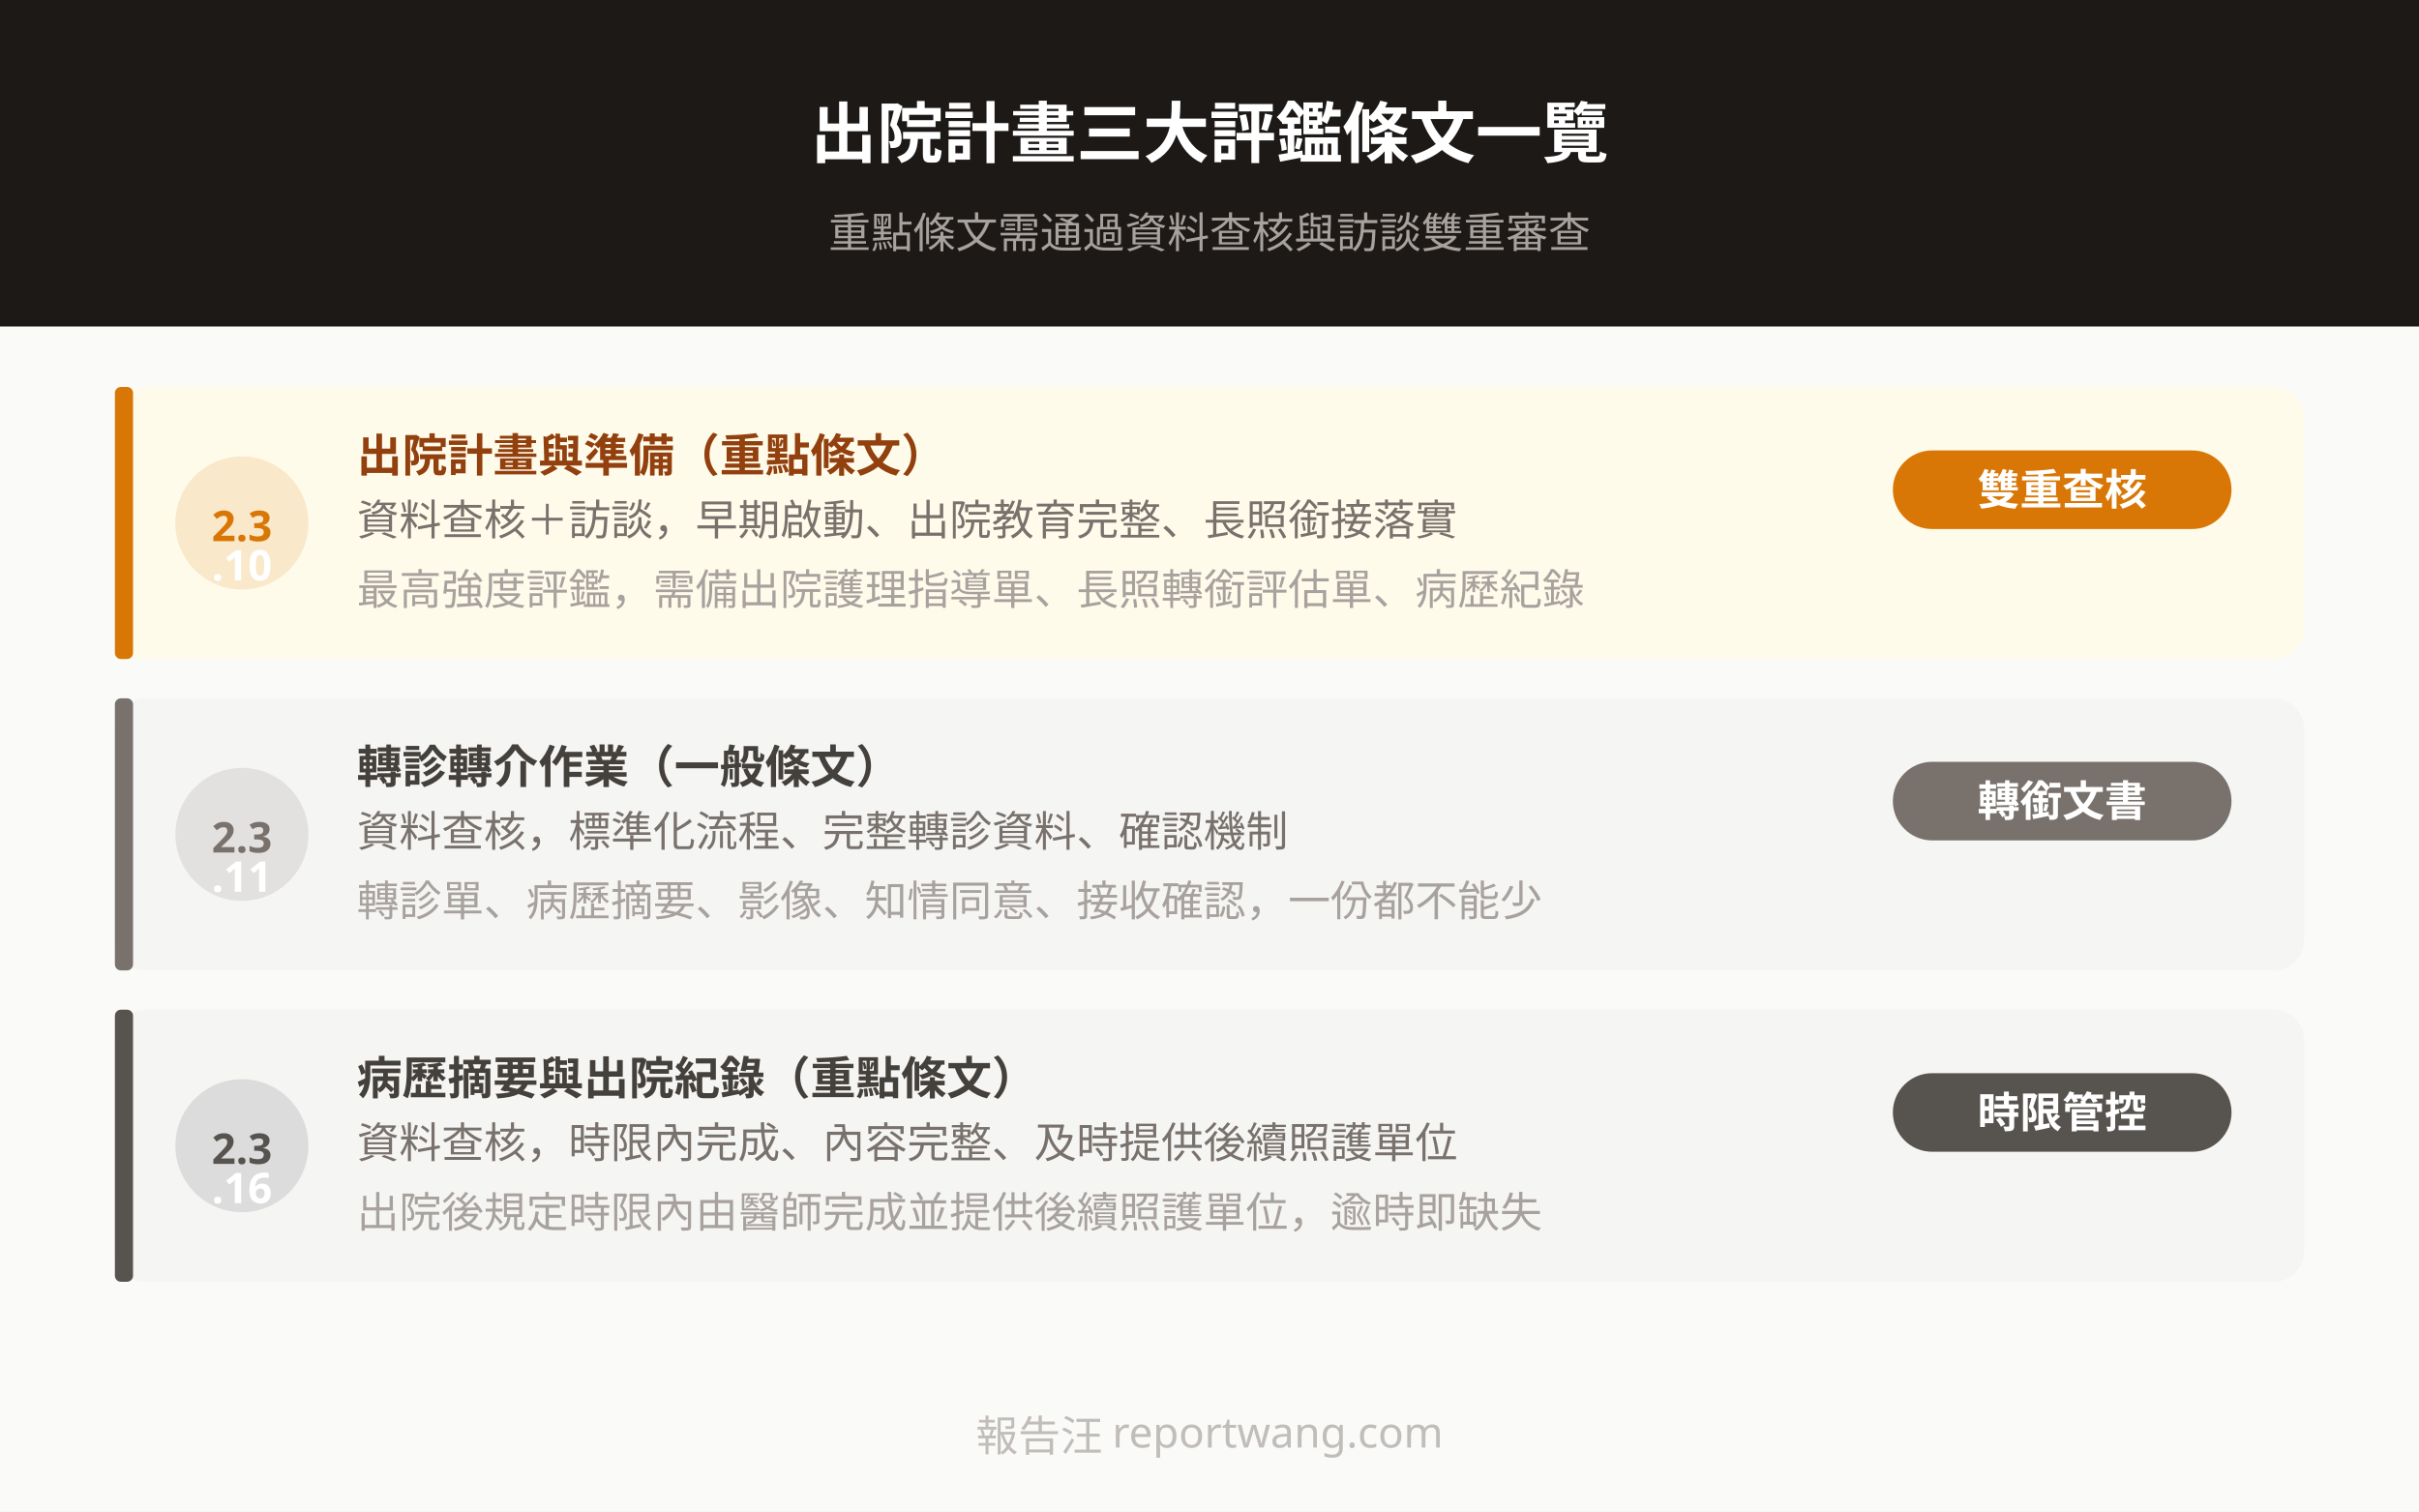
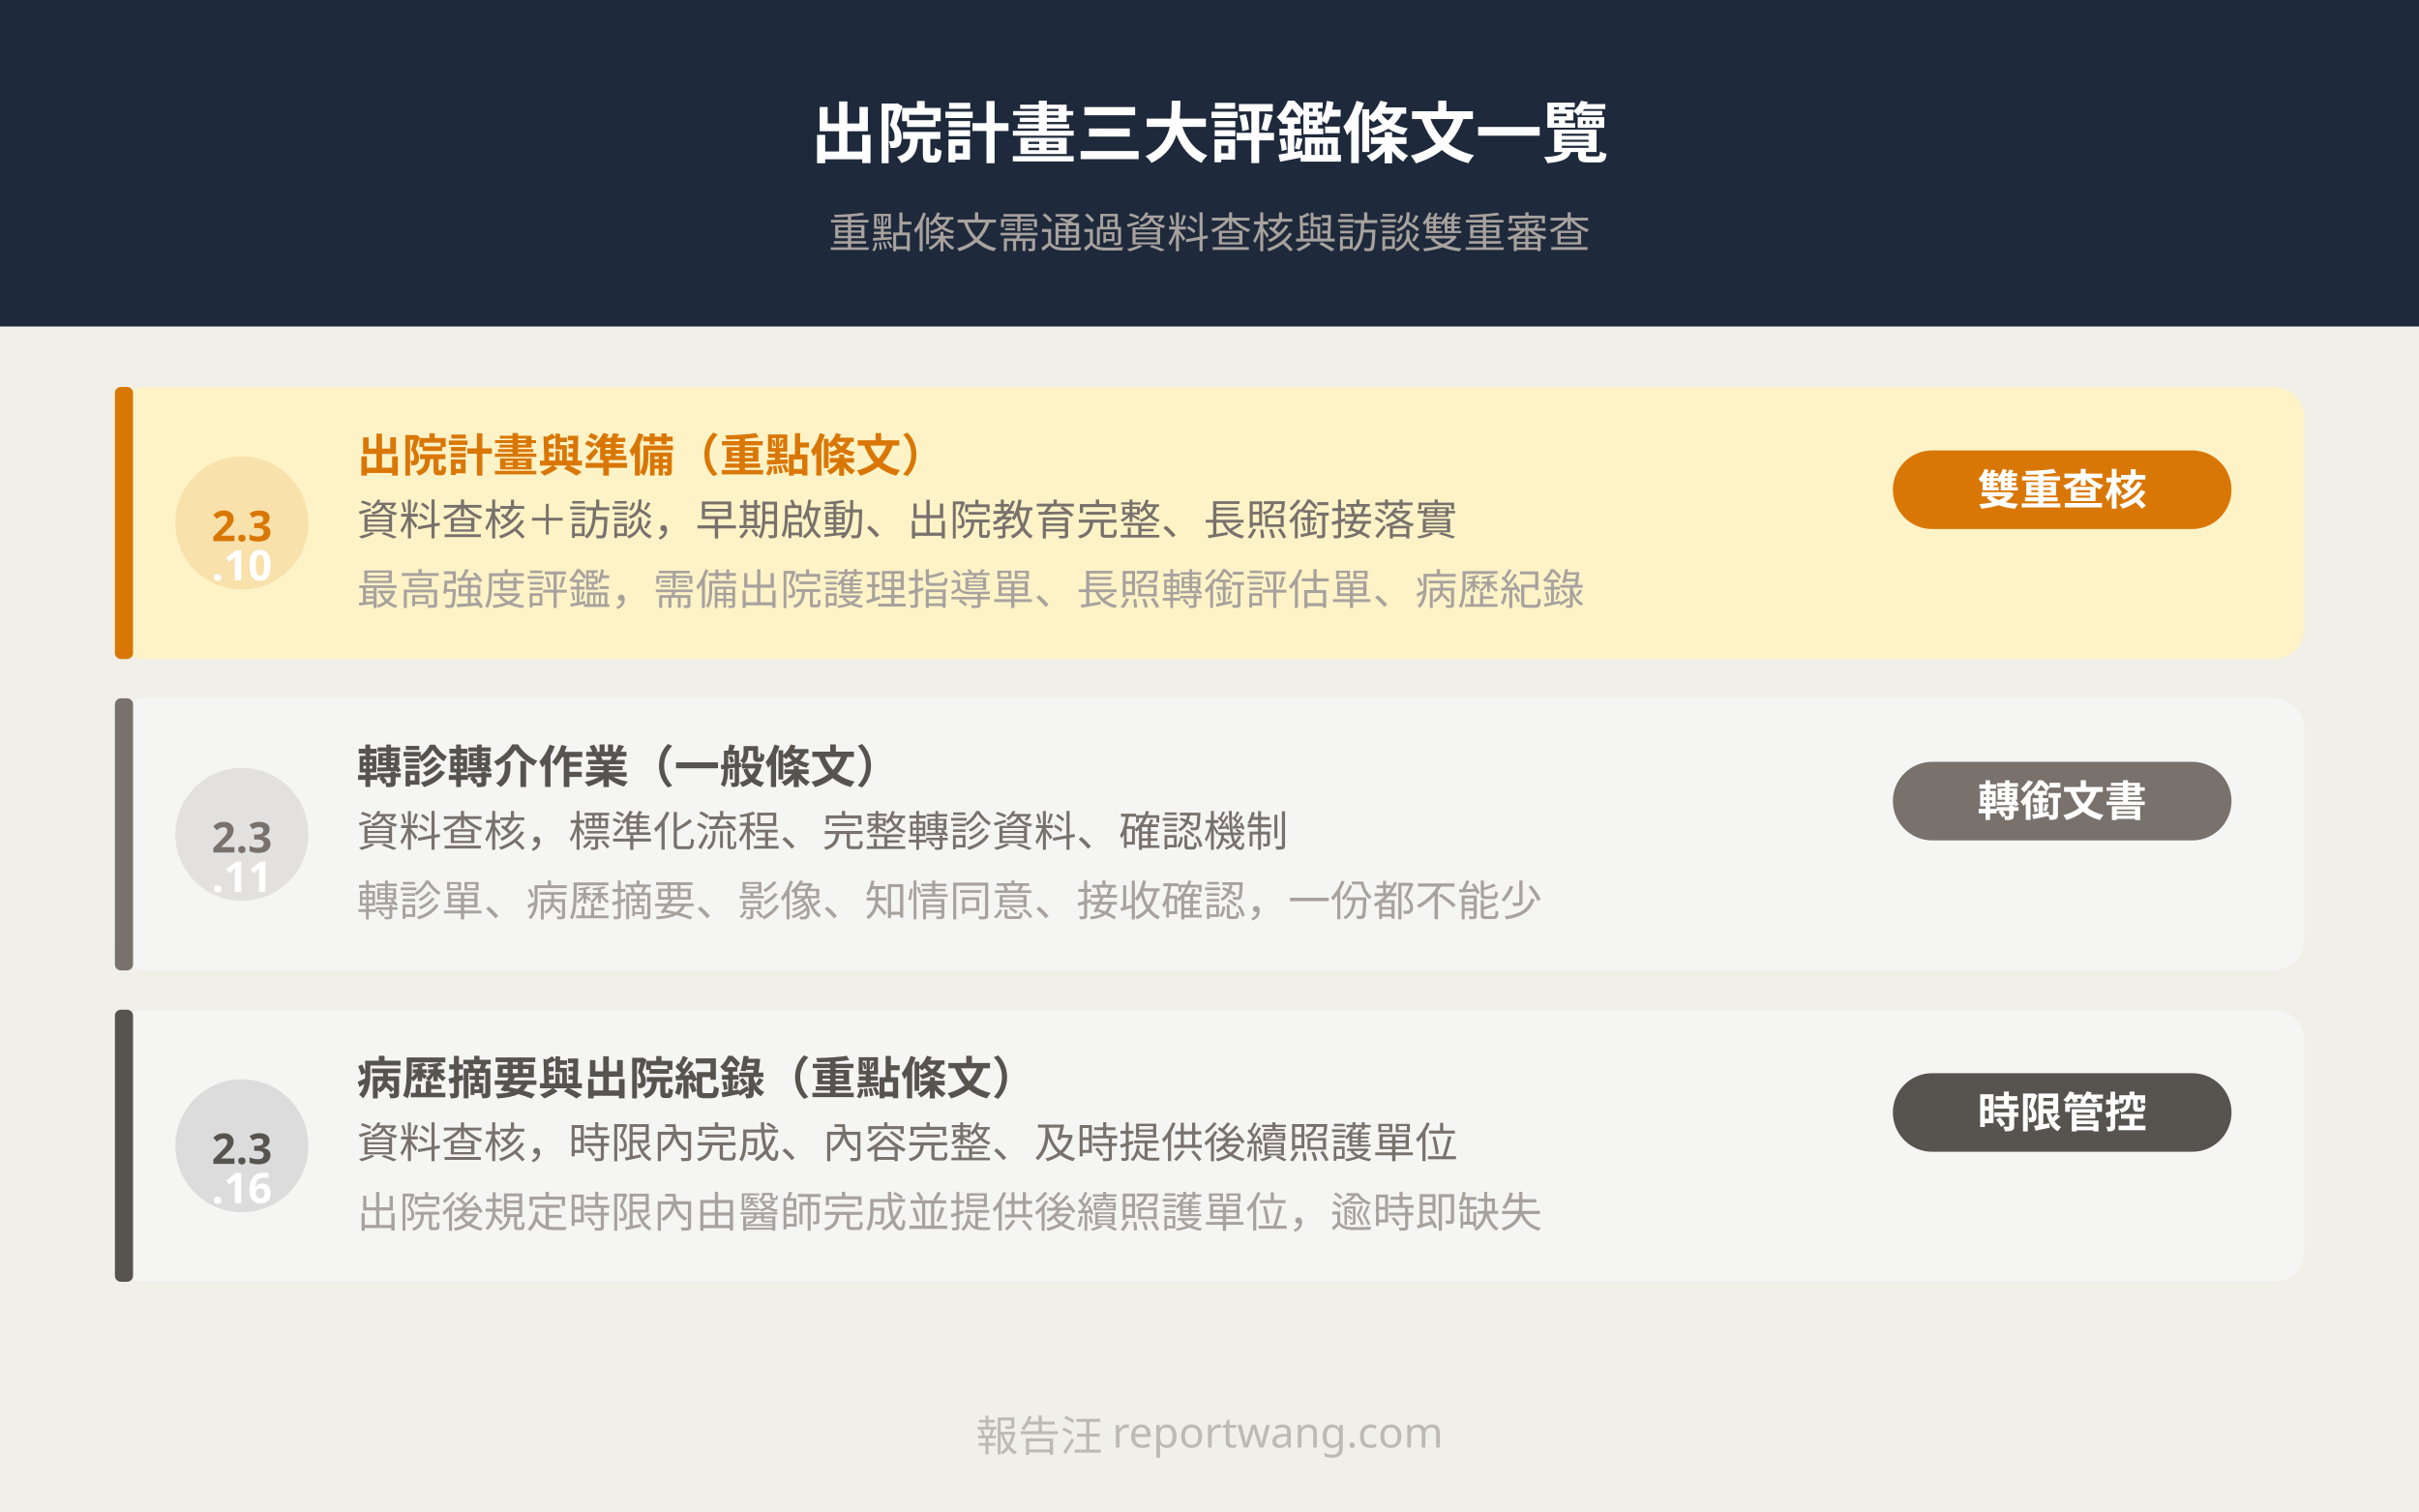
<svg xmlns="http://www.w3.org/2000/svg" width="800" height="500" viewBox="0 0 800 500" font-family="'Noto Sans TC', sans-serif">
  <rect width="800" height="500" fill="#f0efe8" />
-   <rect width="800" height="500" fill="#fafaf9" />
-   <rect x="0" y="0" width="800" height="108" rx="0" fill="#1c1917" />
+   <rect width="800" height="500" fill="#f0efe8" />
+   <rect x="0" y="0" width="800" height="108" rx="0" fill="#1e293b" />
  <text x="400" y="52" font-size="22" font-weight="700" fill="#ffffff" text-anchor="middle">出院計畫三大評鑑條文一覽</text>
  <text x="400" y="82" font-size="14" fill="#a8a29e" text-anchor="middle">重點條文需通過資料查核與訪談雙重審查</text>
-   <rect x="38" y="128" width="724" height="90" rx="10" fill="#fffbeb" />
+   <rect x="38" y="128" width="724" height="90" rx="10" fill="#fef3c7" />
  <rect x="38" y="128" width="6" height="90" rx="2" fill="#d97706" />
  <circle cx="80" cy="173" r="22" fill="#d97706" opacity="0.15" />
  <text x="80" y="179" font-size="14" font-weight="700" fill="#d97706" text-anchor="middle">2.3</text>
  <text x="80" y="192" font-size="14" font-weight="700" fill="#ffffff" text-anchor="middle">.10</text>
-   <text x="118" y="156" font-size="15" font-weight="700" fill="#92400e">出院計畫與準備（重點條文）</text>
+   <text x="118" y="156" font-size="15" font-weight="700" fill="#d97706">出院計畫與準備（重點條文）</text>
  <text x="118" y="177" font-size="14" fill="#78716c">資料查核＋訪談，早期啟動、出院教育完整、長照銜接落實</text>
  <rect x="626" y="149" width="112" height="26" rx="13" fill="#d97706" />
  <text x="682" y="167" font-size="14" font-weight="700" fill="#ffffff" text-anchor="middle">雙重查核</text>
  <text x="118" y="200" font-size="14" fill="#a8a29e">最高強度評鑑，需備出院護理指導單、長照轉銜評估單、病歷紀錄</text>
  <rect x="38" y="231" width="724" height="90" rx="10" fill="#f5f5f4" />
  <rect x="38" y="231" width="6" height="90" rx="2" fill="#78716c" />
  <circle cx="80" cy="276" r="22" fill="#78716c" opacity="0.15" />
  <text x="80" y="282" font-size="14" font-weight="700" fill="#78716c" text-anchor="middle">2.3</text>
  <text x="80" y="295" font-size="14" font-weight="700" fill="#ffffff" text-anchor="middle">.11</text>
-   <text x="118" y="259" font-size="15" font-weight="700" fill="#44403c">轉診轉介作業（一般條文）</text>
+   <text x="118" y="259" font-size="15" font-weight="700" fill="#57534e">轉診轉介作業（一般條文）</text>
  <text x="118" y="280" font-size="14" fill="#78716c">資料查核，標準化流程、完整轉診資料、確認機制</text>
  <rect x="626" y="252" width="112" height="26" rx="13" fill="#78716c" />
  <text x="682" y="270" font-size="14" font-weight="700" fill="#ffffff" text-anchor="middle">轉銜文書</text>
  <text x="118" y="303" font-size="14" fill="#a8a29e">轉診單、病歷摘要、影像、知情同意、接收確認，一份都不能少</text>
  <rect x="38" y="334" width="724" height="90" rx="10" fill="#f5f5f4" />
  <rect x="38" y="334" width="6" height="90" rx="2" fill="#57534e" />
  <circle cx="80" cy="379" r="22" fill="#57534e" opacity="0.15" />
  <text x="80" y="385" font-size="14" font-weight="700" fill="#57534e" text-anchor="middle">2.3</text>
  <text x="80" y="398" font-size="14" font-weight="700" fill="#ffffff" text-anchor="middle">.16</text>
-   <text x="118" y="362" font-size="15" font-weight="700" fill="#44403c">病歷摘要與出院紀錄（重點條文）</text>
+   <text x="118" y="362" font-size="15" font-weight="700" fill="#57534e">病歷摘要與出院紀錄（重點條文）</text>
  <text x="118" y="383" font-size="14" fill="#78716c">資料查核，時限內完成、內容完整、及時提供後續照護單位</text>
  <rect x="626" y="355" width="112" height="26" rx="13" fill="#57534e" />
  <text x="682" y="373" font-size="14" font-weight="700" fill="#ffffff" text-anchor="middle">時限管控</text>
  <text x="118" y="406" font-size="14" fill="#a8a29e">出院後規定時限內由醫師完成並提供後續照護單位，逾時即缺失</text>
  <text x="400" y="480" font-size="14" fill="#a8a29e" text-anchor="middle" opacity="0.7">報告汪 reportwang.com</text>
</svg>
